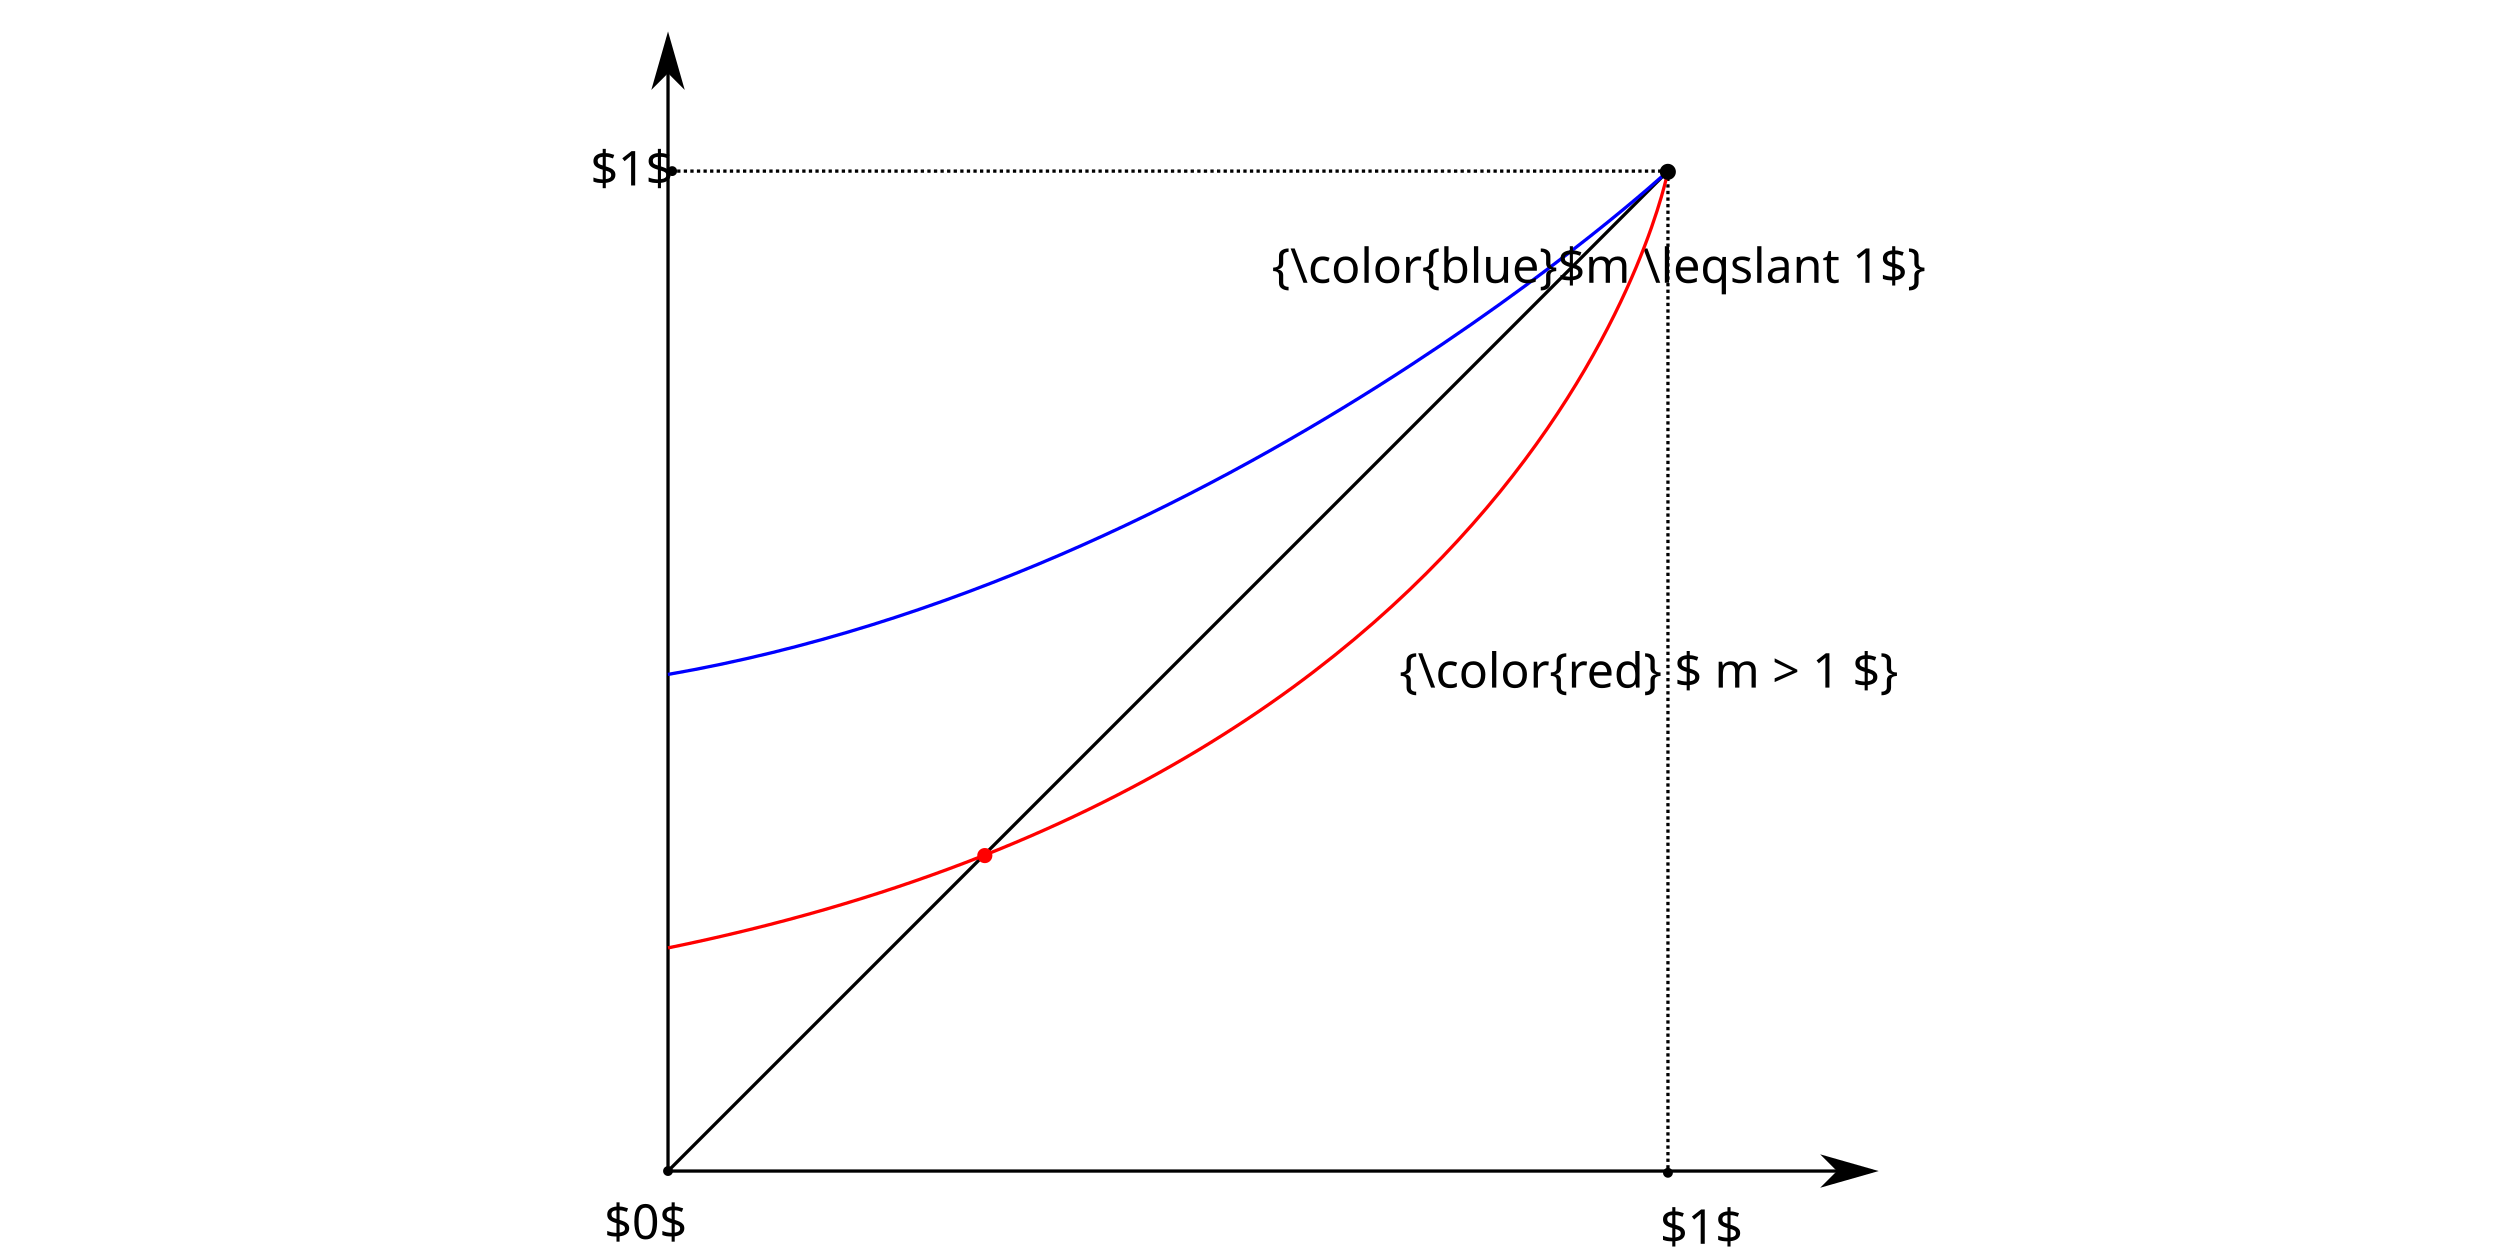
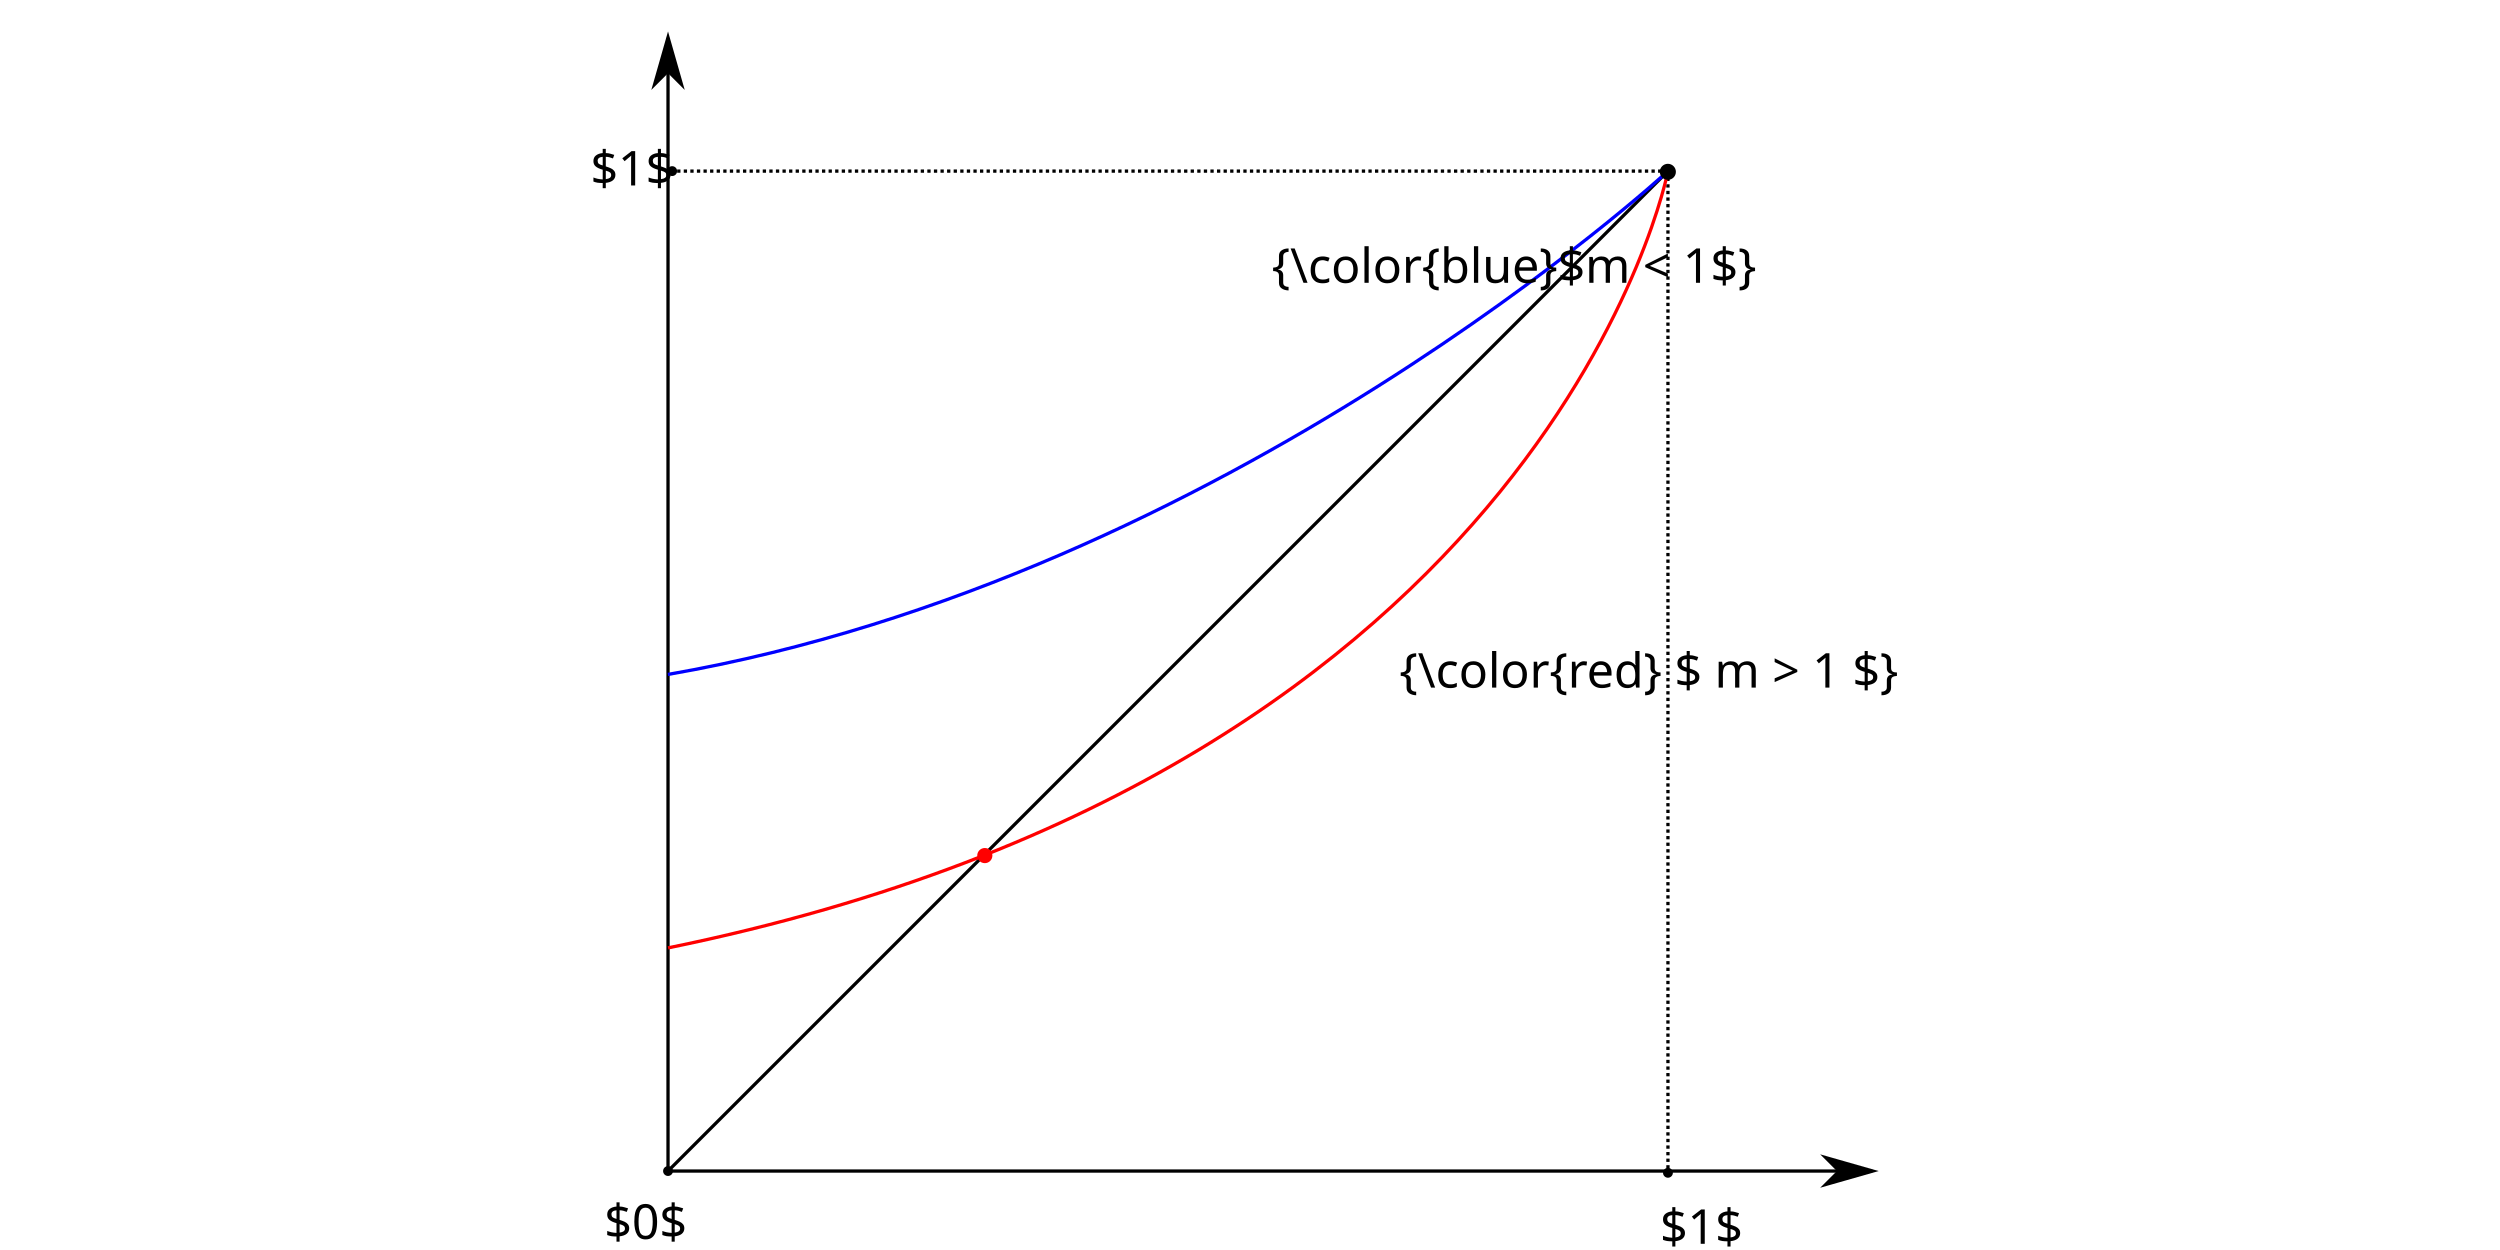
<svg xmlns="http://www.w3.org/2000/svg" width="240mm" height="120mm" viewBox="0 0 240 120" version="1.1" id="svg8">
  <defs id="defs2">
    <marker style="overflow:visible;" id="Arrow1Lend" refX="0.0" refY="0.0" orient="auto">
      <path transform="scale(0.8) rotate(180) translate(12.5,0)" style="fill-rule:evenodd;fill:context-stroke;stroke:context-stroke;stroke-width:1.0pt;" d="M 0.0,0.0 L 5.0,-5.0 L -12.5,0.0 L 5.0,5.0 L 0.0,0.0 z " id="path941" />
    </marker>
  </defs>
  <g id="layer1" transform="translate(0,-177)">
    <path style="fill:none;stroke:#000000;stroke-width:0.316;stroke-linecap:butt;stroke-linejoin:miter;stroke-miterlimit:4;stroke-dasharray:none;stroke-opacity:1;marker-end:url(#Arrow1Lend)" d="m 64.13,289.42 v -108.788" id="path856" />
    <path style="fill:none;stroke:#000000;stroke-width:0.316px;stroke-linecap:butt;stroke-linejoin:miter;stroke-opacity:1;marker-end:url(#Arrow1Lend)" d="M 64.13,289.42 H 179.74" id="path1239" />
    <text xml:space="preserve" style="font-size:4.629px;line-height:1.25;font-family:sans-serif;-inkscape-font-specification:'sans-serif, Normal';stroke-width:0.316" x="58.012" y="295.935" id="text2354">
      <tspan id="tspan2352" style="stroke-width:0.316" x="58.012" y="295.935">$0$</tspan>
    </text>
    <path style="fill:none;stroke:#000000;stroke-width:0.316px;stroke-linecap:butt;stroke-linejoin:miter;stroke-opacity:1" d="M 64.13,289.42 160.123,193.426" id="path2389" />
    <path style="fill:none;stroke:#000000;stroke-width:0.316;stroke-linecap:butt;stroke-linejoin:miter;stroke-miterlimit:4;stroke-dasharray:0.316, 0.316;stroke-dashoffset:0;stroke-opacity:1" d="m 160.123,193.426 v 96.163" id="path2391" />
    <text xml:space="preserve" style="font-size:4.629px;line-height:1.25;font-family:sans-serif;-inkscape-font-specification:'sans-serif, Normal';stroke-width:0.316" x="159.369" y="296.4" id="text7037">
      <tspan id="tspan7035" style="stroke-width:0.316" x="159.369" y="296.4">$1$</tspan>
    </text>
    <path style="fill:none;stroke:#000000;stroke-width:0.316;stroke-linecap:butt;stroke-linejoin:miter;stroke-miterlimit:4;stroke-dasharray:0.316, 0.316;stroke-dashoffset:0;stroke-opacity:1" d="M 160.123,193.426 H 64.528" id="path16248" />
    <text xml:space="preserve" style="font-size:4.629px;line-height:1.25;font-family:sans-serif;-inkscape-font-specification:'sans-serif, Normal';stroke-width:0.316" x="56.688" y="194.802" id="text17264">
      <tspan id="tspan17262" style="stroke-width:0.316" x="56.688" y="194.802">$1$</tspan>
    </text>
    <path style="fill:none;stroke:#0000ff;stroke-width:0.316px;stroke-linecap:butt;stroke-linejoin:miter;stroke-opacity:1" d="m 160.123,193.426 c 0,0 -42.303,39.006 -96.004,48.32" id="path18136" />
    <text xml:space="preserve" style="font-size:4.629px;line-height:1.25;font-family:sans-serif;-inkscape-font-specification:'sans-serif, Normal';stroke-width:0.316" x="122.095" y="204.148" id="text21000">
-       <tspan id="tspan20998" style="stroke-width:0.316" x="122.095" y="204.148">{\color{blue}$m \leqslant 1$}</tspan>
+       <tspan id="tspan20998" style="stroke-width:0.316" x="122.095" y="204.148">{\color{blue}$m &lt; 1$}</tspan>
    </text>
    <circle id="path24491" style="fill:#000000;stroke:none;stroke-width:0.316" cx="160.123" cy="289.589" r="0.473" />
    <circle id="path24493" style="fill:#000000;stroke:none;stroke-width:0.316" cx="64.528" cy="193.426" r="0.473" />
    <circle id="path24495" style="fill:#000000;stroke:none;stroke-width:0.316" cx="64.13" cy="289.42" r="0.473" />
    <path style="fill:none;stroke:#ff0000;stroke-width:0.316px;stroke-linecap:butt;stroke-linejoin:miter;stroke-opacity:1" d="m 160.123,193.426 c 0,0 -11.009,57.253 -95.99,74.571" id="path24899" />
    <text xml:space="preserve" style="font-size:4.629px;line-height:1.25;font-family:sans-serif;-inkscape-font-specification:'sans-serif, Normal';stroke-width:0.316" x="134.344" y="243.01" id="text27664">
      <tspan id="tspan27662" style="stroke-width:0.316" x="134.344" y="243.01">{\color{red} $ m &gt; 1 $}</tspan>
    </text>
    <circle id="path31532" style="fill:#ff0000;fill-opacity:1;stroke:none;stroke-width:0.485" cx="94.542" cy="259.136" r="0.728" />
  </g>
  <g id="layer2">
    <circle id="path24489" style="fill:#000000;stroke:none;stroke-width:0.514" cx="160.114" cy="193.496" r="0.771" transform="translate(0,-177)" />
  </g>
</svg>
